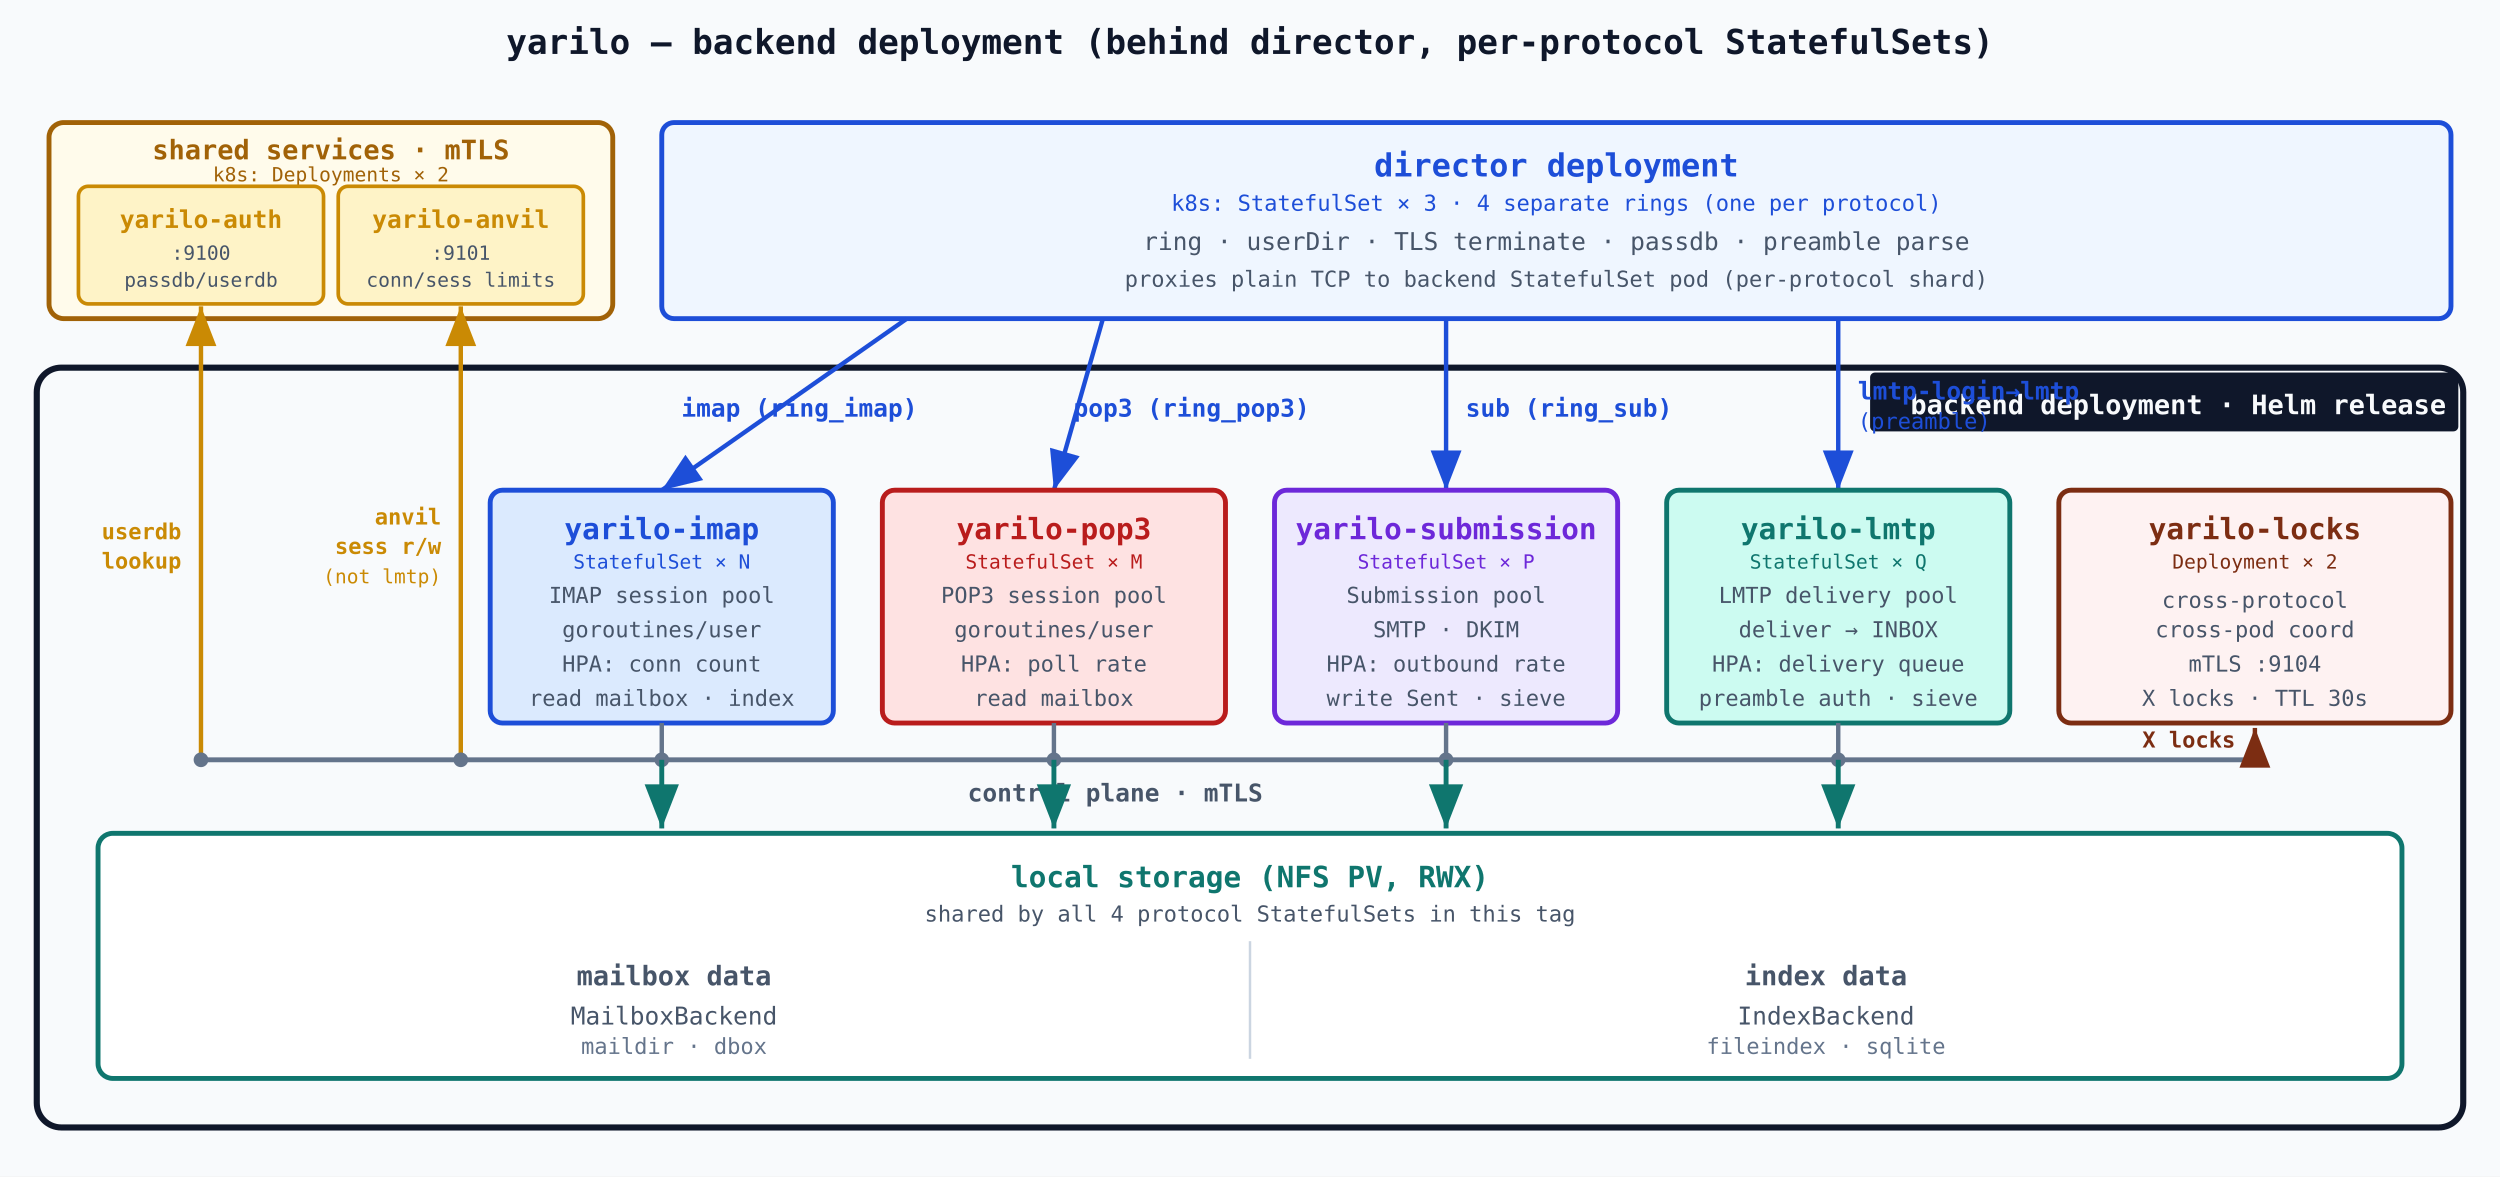
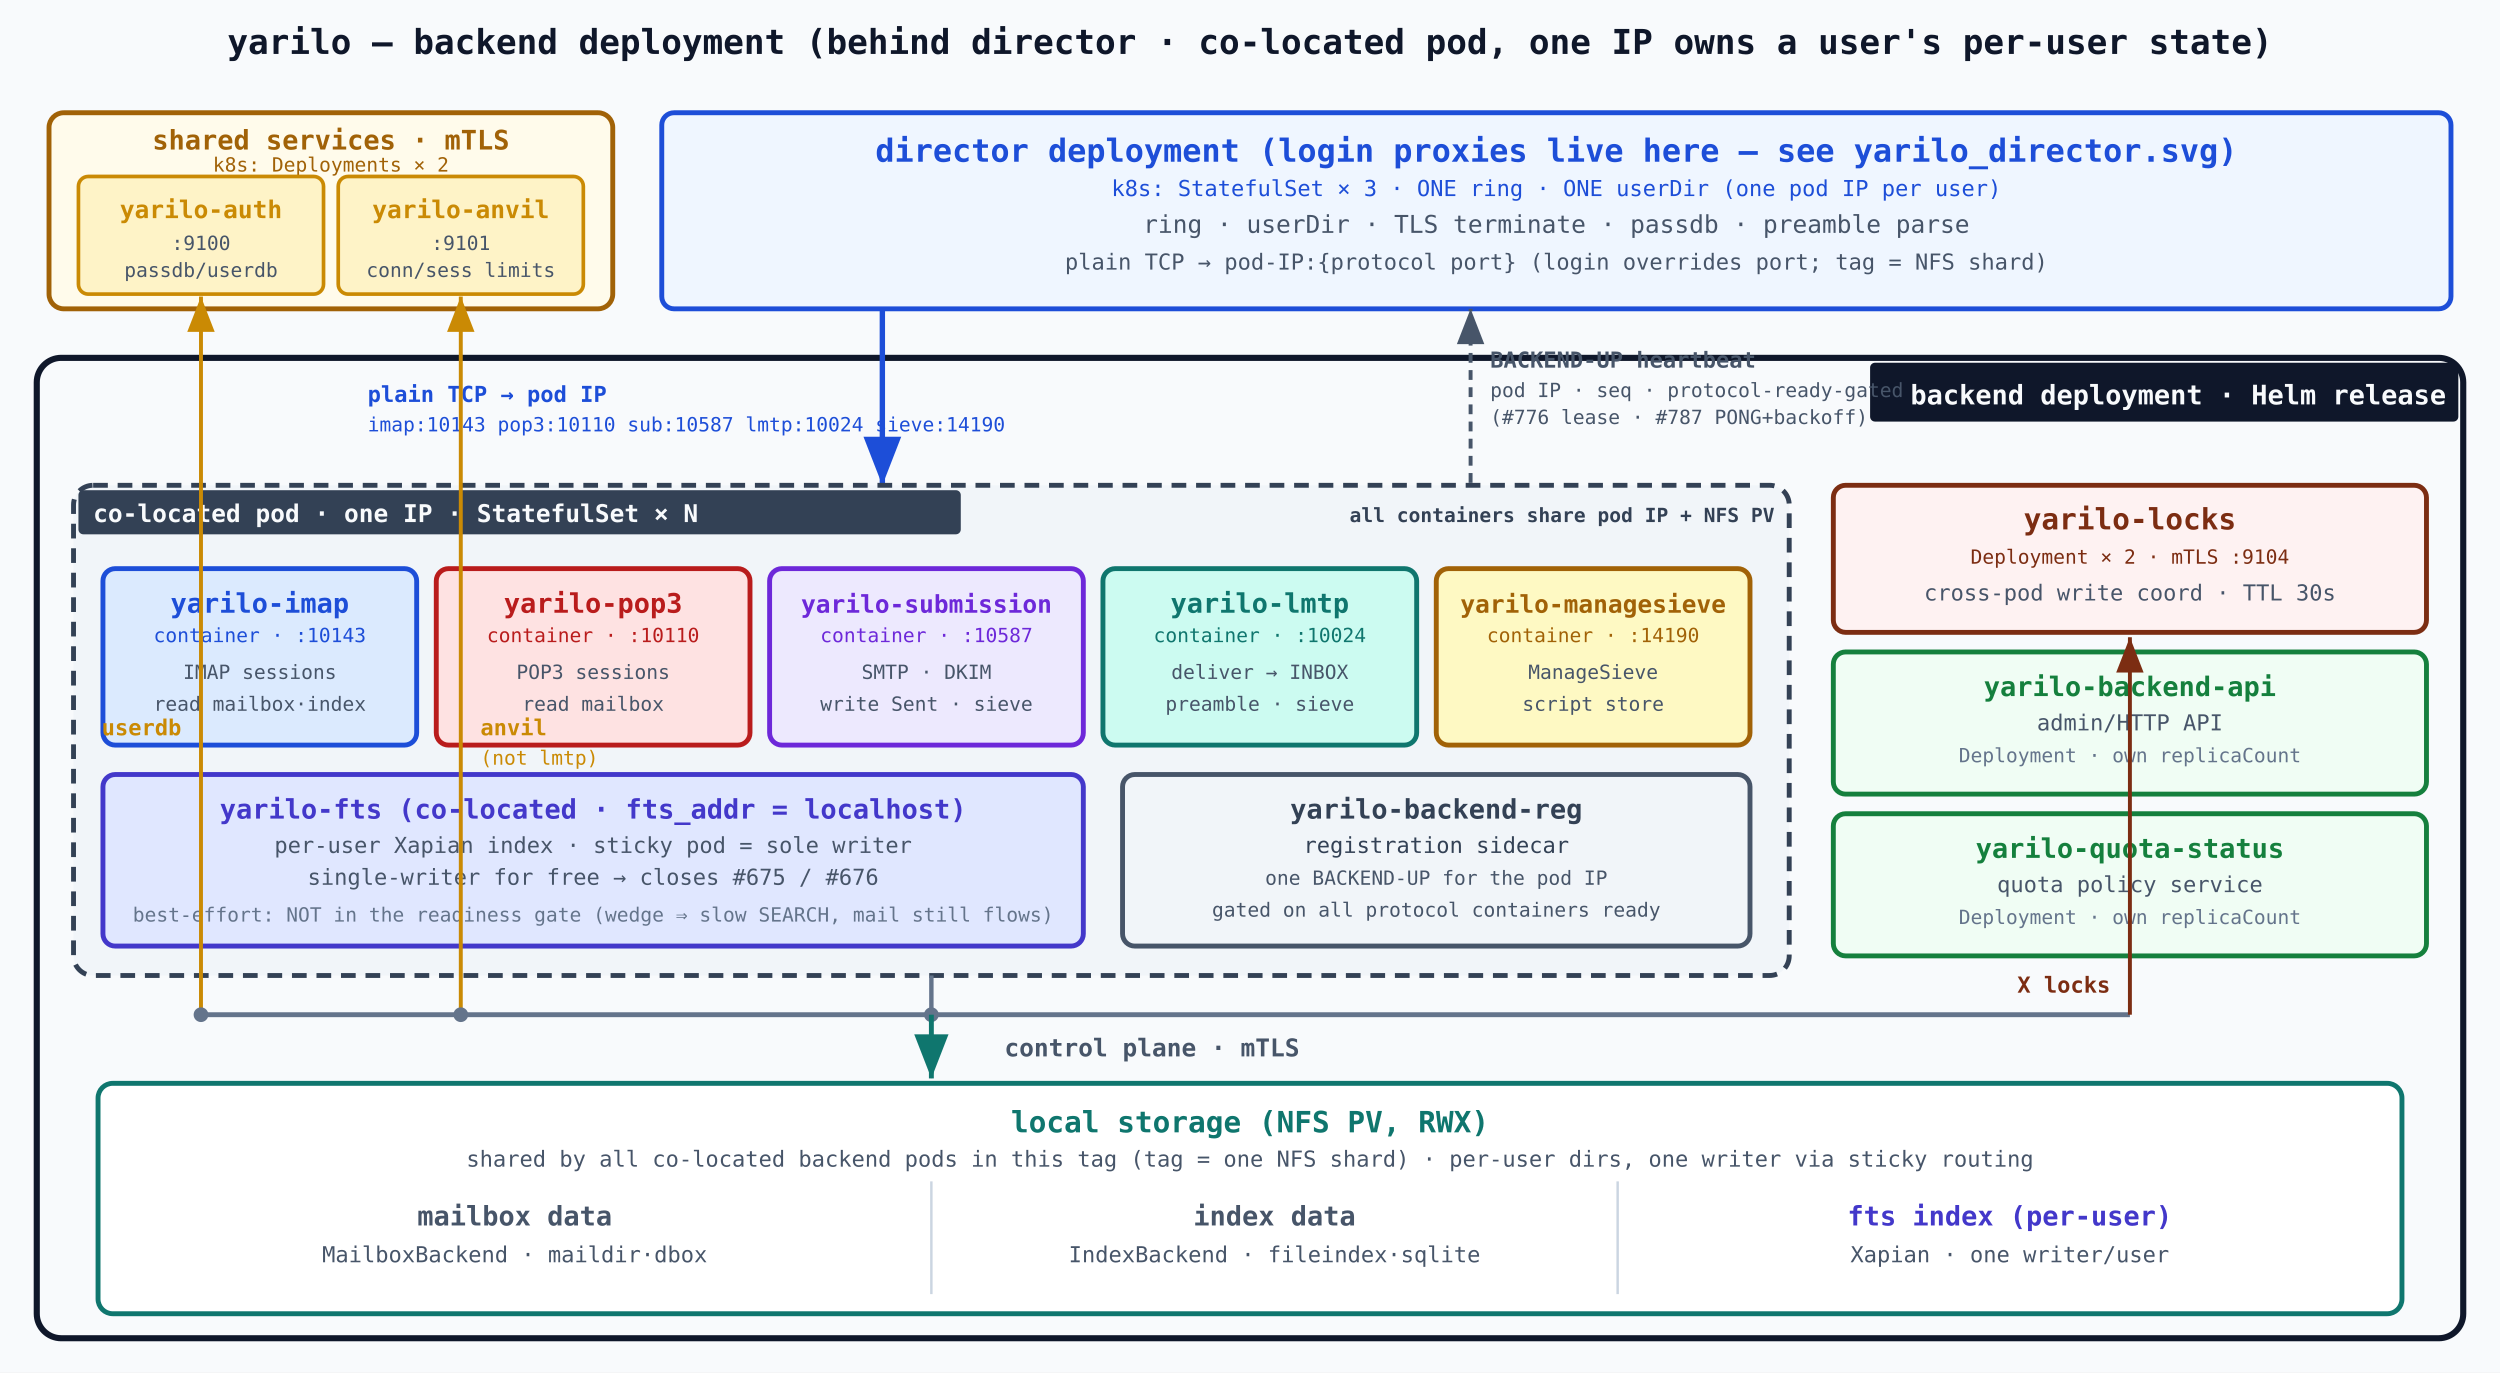
- <svg xmlns="http://www.w3.org/2000/svg" width="1020" height="480" font-family="monospace">
+ <svg xmlns="http://www.w3.org/2000/svg" width="1020" height="560" font-family="monospace">
  <defs>
    <marker id="ad" markerWidth="9" markerHeight="7" refX="9" refY="3.5" orient="auto">
      <polygon points="0 0,9 3.5,0 7" fill="#1d4ed8" />
    </marker>
    <marker id="aa" markerWidth="9" markerHeight="7" refX="9" refY="3.5" orient="auto">
      <polygon points="0 0,9 3.5,0 7" fill="#ca8a04" />
    </marker>
    <marker id="al" markerWidth="9" markerHeight="7" refX="9" refY="3.5" orient="auto">
      <polygon points="0 0,9 3.5,0 7" fill="#7c2d12" />
    </marker>
    <marker id="ap" markerWidth="9" markerHeight="7" refX="9" refY="3.5" orient="auto">
      <polygon points="0 0,9 3.5,0 7" fill="#0f766e" />
    </marker>
+     <marker id="ag" markerWidth="9" markerHeight="7" refX="9" refY="3.5" orient="auto">
+       <polygon points="0 0,9 3.5,0 7" fill="#475569" />
+     </marker>
  </defs>
-   <rect width="1020" height="480" fill="#f8fafc" />
-   <text x="510" y="22" text-anchor="middle" fill="#0f172a" font-size="14" font-weight="bold">yarilo — backend deployment (behind director, per-protocol StatefulSets)</text>
-   <rect x="20" y="50" width="230" height="80" rx="6" fill="#fffbeb" stroke="#a16207" stroke-width="2" />
-   <text x="135" y="65" text-anchor="middle" fill="#a16207" font-size="11" font-weight="bold">shared services · mTLS</text>
-   <text x="135" y="74" text-anchor="middle" fill="#a16207" font-size="8">k8s: Deployments × 2</text>
-   <rect x="32" y="76" width="100" height="48" rx="4" fill="#fef3c7" stroke="#ca8a04" stroke-width="1.5" />
-   <text x="82" y="93" text-anchor="middle" fill="#ca8a04" font-size="10" font-weight="bold">yarilo-auth</text>
-   <text x="82" y="106" text-anchor="middle" fill="#475569" font-size="8">:9100</text>
-   <text x="82" y="117" text-anchor="middle" fill="#475569" font-size="8">passdb/userdb</text>
-   <rect x="138" y="76" width="100" height="48" rx="4" fill="#fef3c7" stroke="#ca8a04" stroke-width="1.5" />
-   <text x="188" y="93" text-anchor="middle" fill="#ca8a04" font-size="10" font-weight="bold">yarilo-anvil</text>
-   <text x="188" y="106" text-anchor="middle" fill="#475569" font-size="8">:9101</text>
-   <text x="188" y="117" text-anchor="middle" fill="#475569" font-size="8">conn/sess limits</text>
-   <rect x="270" y="50" width="730" height="80" rx="5" fill="#eff6ff" stroke="#1d4ed8" stroke-width="2" />
-   <text x="635" y="72" text-anchor="middle" fill="#1d4ed8" font-size="13" font-weight="bold">director deployment</text>
-   <text x="635" y="86" text-anchor="middle" fill="#1d4ed8" font-size="9">k8s: StatefulSet × 3 · 4 separate rings (one per protocol)</text>
-   <text x="635" y="102" text-anchor="middle" fill="#475569" font-size="10">ring · userDir · TLS terminate · passdb · preamble parse</text>
-   <text x="635" y="117" text-anchor="middle" fill="#475569" font-size="9">proxies plain TCP to backend StatefulSet pod (per-protocol shard)</text>
-   <rect x="15" y="150" width="990" height="310" rx="10" fill="none" stroke="#0f172a" stroke-width="2.5" />
-   <rect x="763" y="152" width="240" height="24" rx="2" fill="#0f172a" />
-   <text x="998" y="169" text-anchor="end" fill="#f8fafc" font-size="11" font-weight="bold">backend deployment · Helm release</text>
-   <line x1="370" y1="130" x2="270" y2="200" stroke="#1d4ed8" stroke-width="1.8" marker-end="url(#ad)" />
-   <text x="278" y="170" text-anchor="start" fill="#1d4ed8" font-size="10" font-weight="bold">imap (ring_imap)</text>
-   <line x1="450" y1="130" x2="430" y2="200" stroke="#1d4ed8" stroke-width="1.8" marker-end="url(#ad)" />
-   <text x="438" y="170" text-anchor="start" fill="#1d4ed8" font-size="10" font-weight="bold">pop3 (ring_pop3)</text>
-   <line x1="590" y1="130" x2="590" y2="200" stroke="#1d4ed8" stroke-width="1.8" marker-end="url(#ad)" />
-   <text x="598" y="170" text-anchor="start" fill="#1d4ed8" font-size="10" font-weight="bold">sub (ring_sub)</text>
-   <line x1="750" y1="130" x2="750" y2="200" stroke="#1d4ed8" stroke-width="1.8" marker-end="url(#ad)" />
-   <text x="758" y="163" text-anchor="start" fill="#1d4ed8" font-size="10" font-weight="bold">lmtp-login→lmtp</text>
-   <text x="758" y="175" text-anchor="start" fill="#1d4ed8" font-size="9">(preamble)</text>
-   <rect x="200" y="200" width="140" height="95" rx="5" fill="#dbeafe" stroke="#1d4ed8" stroke-width="2" />
-   <text x="270" y="220" text-anchor="middle" fill="#1d4ed8" font-size="12" font-weight="bold">yarilo-imap</text>
-   <text x="270" y="232" text-anchor="middle" fill="#1d4ed8" font-size="8">StatefulSet × N</text>
-   <text x="270" y="246" text-anchor="middle" fill="#475569" font-size="9">IMAP session pool</text>
-   <text x="270" y="260" text-anchor="middle" fill="#475569" font-size="9">goroutines/user</text>
-   <text x="270" y="274" text-anchor="middle" fill="#475569" font-size="9">HPA: conn count</text>
-   <text x="270" y="288" text-anchor="middle" fill="#475569" font-size="9">read mailbox · index</text>
-   <rect x="360" y="200" width="140" height="95" rx="5" fill="#fee2e2" stroke="#b91c1c" stroke-width="2" />
-   <text x="430" y="220" text-anchor="middle" fill="#b91c1c" font-size="12" font-weight="bold">yarilo-pop3</text>
-   <text x="430" y="232" text-anchor="middle" fill="#b91c1c" font-size="8">StatefulSet × M</text>
-   <text x="430" y="246" text-anchor="middle" fill="#475569" font-size="9">POP3 session pool</text>
-   <text x="430" y="260" text-anchor="middle" fill="#475569" font-size="9">goroutines/user</text>
-   <text x="430" y="274" text-anchor="middle" fill="#475569" font-size="9">HPA: poll rate</text>
-   <text x="430" y="288" text-anchor="middle" fill="#475569" font-size="9">read mailbox</text>
-   <rect x="520" y="200" width="140" height="95" rx="5" fill="#ede9fe" stroke="#6d28d9" stroke-width="2" />
-   <text x="590" y="220" text-anchor="middle" fill="#6d28d9" font-size="12" font-weight="bold">yarilo-submission</text>
-   <text x="590" y="232" text-anchor="middle" fill="#6d28d9" font-size="8">StatefulSet × P</text>
-   <text x="590" y="246" text-anchor="middle" fill="#475569" font-size="9">Submission pool</text>
-   <text x="590" y="260" text-anchor="middle" fill="#475569" font-size="9">SMTP · DKIM</text>
-   <text x="590" y="274" text-anchor="middle" fill="#475569" font-size="9">HPA: outbound rate</text>
-   <text x="590" y="288" text-anchor="middle" fill="#475569" font-size="9">write Sent · sieve</text>
-   <rect x="680" y="200" width="140" height="95" rx="5" fill="#ccfbf1" stroke="#0f766e" stroke-width="2" />
-   <text x="750" y="220" text-anchor="middle" fill="#0f766e" font-size="12" font-weight="bold">yarilo-lmtp</text>
-   <text x="750" y="232" text-anchor="middle" fill="#0f766e" font-size="8">StatefulSet × Q</text>
-   <text x="750" y="246" text-anchor="middle" fill="#475569" font-size="9">LMTP delivery pool</text>
-   <text x="750" y="260" text-anchor="middle" fill="#475569" font-size="9">deliver → INBOX</text>
-   <text x="750" y="274" text-anchor="middle" fill="#475569" font-size="9">HPA: delivery queue</text>
-   <text x="750" y="288" text-anchor="middle" fill="#475569" font-size="9">preamble auth · sieve</text>
-   <rect x="840" y="200" width="160" height="95" rx="5" fill="#fef2f2" stroke="#7c2d12" stroke-width="2" />
-   <text x="920" y="220" text-anchor="middle" fill="#7c2d12" font-size="12" font-weight="bold">yarilo-locks</text>
-   <text x="920" y="232" text-anchor="middle" fill="#7c2d12" font-size="8">Deployment × 2</text>
-   <text x="920" y="248" text-anchor="middle" fill="#475569" font-size="9">cross-protocol</text>
-   <text x="920" y="260" text-anchor="middle" fill="#475569" font-size="9">cross-pod coord</text>
-   <text x="920" y="274" text-anchor="middle" fill="#475569" font-size="9">mTLS :9104</text>
-   <text x="920" y="288" text-anchor="middle" fill="#475569" font-size="9">X locks · TTL 30s</text>
-   <line x1="270" y1="295" x2="270" y2="310" stroke="#64748b" stroke-width="1.8" />
-   <line x1="430" y1="295" x2="430" y2="310" stroke="#64748b" stroke-width="1.8" />
-   <line x1="590" y1="295" x2="590" y2="310" stroke="#64748b" stroke-width="1.8" />
-   <line x1="750" y1="295" x2="750" y2="310" stroke="#64748b" stroke-width="1.8" />
-   <line x1="80" y1="310" x2="920" y2="310" stroke="#64748b" stroke-width="2" />
-   <circle cx="270" cy="310" r="3" fill="#64748b" />
-   <circle cx="430" cy="310" r="3" fill="#64748b" />
-   <circle cx="590" cy="310" r="3" fill="#64748b" />
-   <circle cx="750" cy="310" r="3" fill="#64748b" />
-   <text x="455" y="327" text-anchor="middle" fill="#475569" font-size="10" font-weight="bold">control plane · mTLS</text>
-   <line x1="920" y1="310" x2="920" y2="297" stroke="#7c2d12" stroke-width="1.8" marker-end="url(#al)" />
-   <text x="912" y="305" text-anchor="end" fill="#7c2d12" font-size="9" font-weight="bold">X locks</text>
-   <line x1="82" y1="310" x2="82" y2="125" stroke="#ca8a04" stroke-width="1.8" marker-end="url(#aa)" />
-   <text x="74" y="220" text-anchor="end" fill="#ca8a04" font-size="9" font-weight="bold">userdb</text>
-   <text x="74" y="232" text-anchor="end" fill="#ca8a04" font-size="9" font-weight="bold">lookup</text>
-   <line x1="188" y1="310" x2="188" y2="125" stroke="#ca8a04" stroke-width="1.8" marker-end="url(#aa)" />
-   <text x="180" y="214" text-anchor="end" fill="#ca8a04" font-size="9" font-weight="bold">anvil</text>
-   <text x="180" y="226" text-anchor="end" fill="#ca8a04" font-size="9" font-weight="bold">sess r/w</text>
-   <text x="180" y="238" text-anchor="end" fill="#ca8a04" font-size="8">(not lmtp)</text>
-   <circle cx="82" cy="310" r="3" fill="#64748b" />
-   <circle cx="188" cy="310" r="3" fill="#64748b" />
-   <line x1="270" y1="310" x2="270" y2="338" stroke="#0f766e" stroke-width="2" marker-end="url(#ap)" />
-   <line x1="430" y1="310" x2="430" y2="338" stroke="#0f766e" stroke-width="2" marker-end="url(#ap)" />
-   <line x1="590" y1="310" x2="590" y2="338" stroke="#0f766e" stroke-width="2" marker-end="url(#ap)" />
-   <line x1="750" y1="310" x2="750" y2="338" stroke="#0f766e" stroke-width="2" marker-end="url(#ap)" />
-   <rect x="40" y="340" width="940" height="100" rx="6" fill="#ffffff" stroke="#0f766e" stroke-width="2" />
-   <text x="510" y="362" text-anchor="middle" fill="#0f766e" font-size="12" font-weight="bold">local storage (NFS PV, RWX)</text>
-   <text x="510" y="376" text-anchor="middle" fill="#475569" font-size="9">shared by all 4 protocol StatefulSets in this tag</text>
-   <line x1="510" y1="384" x2="510" y2="432" stroke="#cbd5e1" stroke-width="1" />
-   <text x="275" y="402" text-anchor="middle" fill="#475569" font-size="11" font-weight="bold">mailbox data</text>
-   <text x="275" y="418" text-anchor="middle" fill="#475569" font-size="10">MailboxBackend</text>
-   <text x="275" y="430" text-anchor="middle" fill="#64748b" font-size="9">maildir · dbox</text>
-   <text x="745" y="402" text-anchor="middle" fill="#475569" font-size="11" font-weight="bold">index data</text>
-   <text x="745" y="418" text-anchor="middle" fill="#475569" font-size="10">IndexBackend</text>
-   <text x="745" y="430" text-anchor="middle" fill="#64748b" font-size="9">fileindex · sqlite</text>
+   <rect width="1020" height="560" fill="#f8fafc" />
+   <text x="510" y="22" text-anchor="middle" fill="#0f172a" font-size="14" font-weight="bold">yarilo — backend deployment (behind director · co-located pod, one IP owns a user's per-user state)</text>
+   <rect x="20" y="46" width="230" height="80" rx="6" fill="#fffbeb" stroke="#a16207" stroke-width="2" />
+   <text x="135" y="61" text-anchor="middle" fill="#a16207" font-size="11" font-weight="bold">shared services · mTLS</text>
+   <text x="135" y="70" text-anchor="middle" fill="#a16207" font-size="8">k8s: Deployments × 2</text>
+   <rect x="32" y="72" width="100" height="48" rx="4" fill="#fef3c7" stroke="#ca8a04" stroke-width="1.5" />
+   <text x="82" y="89" text-anchor="middle" fill="#ca8a04" font-size="10" font-weight="bold">yarilo-auth</text>
+   <text x="82" y="102" text-anchor="middle" fill="#475569" font-size="8">:9100</text>
+   <text x="82" y="113" text-anchor="middle" fill="#475569" font-size="8">passdb/userdb</text>
+   <rect x="138" y="72" width="100" height="48" rx="4" fill="#fef3c7" stroke="#ca8a04" stroke-width="1.5" />
+   <text x="188" y="89" text-anchor="middle" fill="#ca8a04" font-size="10" font-weight="bold">yarilo-anvil</text>
+   <text x="188" y="102" text-anchor="middle" fill="#475569" font-size="8">:9101</text>
+   <text x="188" y="113" text-anchor="middle" fill="#475569" font-size="8">conn/sess limits</text>
+   <rect x="270" y="46" width="730" height="80" rx="5" fill="#eff6ff" stroke="#1d4ed8" stroke-width="2" />
+   <text x="635" y="66" text-anchor="middle" fill="#1d4ed8" font-size="13" font-weight="bold">director deployment  (login proxies live here — see yarilo_director.svg)</text>
+   <text x="635" y="80" text-anchor="middle" fill="#1d4ed8" font-size="9">k8s: StatefulSet × 3 · ONE ring · ONE userDir (one pod IP per user)</text>
+   <text x="635" y="95" text-anchor="middle" fill="#475569" font-size="10">ring · userDir · TLS terminate · passdb · preamble parse</text>
+   <text x="635" y="110" text-anchor="middle" fill="#475569" font-size="9">plain TCP → pod-IP:{protocol port} (login overrides port; tag = NFS shard)</text>
+   <rect x="15" y="146" width="990" height="400" rx="10" fill="none" stroke="#0f172a" stroke-width="2.5" />
+   <rect x="763" y="148" width="240" height="24" rx="2" fill="#0f172a" />
+   <text x="998" y="165" text-anchor="end" fill="#f8fafc" font-size="11" font-weight="bold">backend deployment · Helm release</text>
+   <line x1="360" y1="126" x2="360" y2="198" stroke="#1d4ed8" stroke-width="2.2" marker-end="url(#ad)" />
+   <text x="150" y="164" text-anchor="start" fill="#1d4ed8" font-size="9" font-weight="bold">plain TCP → pod IP</text>
+   <text x="150" y="176" text-anchor="start" fill="#1d4ed8" font-size="8">imap:10143 pop3:10110 sub:10587 lmtp:10024 sieve:14190</text>
+   <line x1="600" y1="330" x2="600" y2="126" stroke="#475569" stroke-width="1.6" stroke-dasharray="4 3" marker-end="url(#ag)" />
+   <text x="608" y="150" text-anchor="start" fill="#475569" font-size="9" font-weight="bold">BACKEND-UP heartbeat</text>
+   <text x="608" y="162" text-anchor="start" fill="#475569" font-size="8">pod IP · seq · protocol-ready-gated</text>
+   <text x="608" y="173" text-anchor="start" fill="#475569" font-size="8">(#776 lease · #787 PONG+backoff)</text>
+   <rect x="30" y="198" width="700" height="200" rx="8" fill="#f1f5f9" stroke="#334155" stroke-width="2" stroke-dasharray="6 4" />
+   <rect x="32" y="200" width="360" height="18" rx="2" fill="#334155" />
+   <text x="38" y="213" text-anchor="start" fill="#f8fafc" font-size="10" font-weight="bold">co-located pod · one IP · StatefulSet × N</text>
+   <text x="724" y="213" text-anchor="end" fill="#334155" font-size="8" font-weight="bold">all containers share pod IP + NFS PV</text>
+   <rect x="42" y="232" width="128" height="72" rx="5" fill="#dbeafe" stroke="#1d4ed8" stroke-width="2" />
+   <text x="106" y="250" text-anchor="middle" fill="#1d4ed8" font-size="11" font-weight="bold">yarilo-imap</text>
+   <text x="106" y="262" text-anchor="middle" fill="#1d4ed8" font-size="8">container · :10143</text>
+   <text x="106" y="277" text-anchor="middle" fill="#475569" font-size="8">IMAP sessions</text>
+   <text x="106" y="290" text-anchor="middle" fill="#475569" font-size="8">read mailbox·index</text>
+   <rect x="178" y="232" width="128" height="72" rx="5" fill="#fee2e2" stroke="#b91c1c" stroke-width="2" />
+   <text x="242" y="250" text-anchor="middle" fill="#b91c1c" font-size="11" font-weight="bold">yarilo-pop3</text>
+   <text x="242" y="262" text-anchor="middle" fill="#b91c1c" font-size="8">container · :10110</text>
+   <text x="242" y="277" text-anchor="middle" fill="#475569" font-size="8">POP3 sessions</text>
+   <text x="242" y="290" text-anchor="middle" fill="#475569" font-size="8">read mailbox</text>
+   <rect x="314" y="232" width="128" height="72" rx="5" fill="#ede9fe" stroke="#6d28d9" stroke-width="2" />
+   <text x="378" y="250" text-anchor="middle" fill="#6d28d9" font-size="10" font-weight="bold">yarilo-submission</text>
+   <text x="378" y="262" text-anchor="middle" fill="#6d28d9" font-size="8">container · :10587</text>
+   <text x="378" y="277" text-anchor="middle" fill="#475569" font-size="8">SMTP · DKIM</text>
+   <text x="378" y="290" text-anchor="middle" fill="#475569" font-size="8">write Sent · sieve</text>
+   <rect x="450" y="232" width="128" height="72" rx="5" fill="#ccfbf1" stroke="#0f766e" stroke-width="2" />
+   <text x="514" y="250" text-anchor="middle" fill="#0f766e" font-size="11" font-weight="bold">yarilo-lmtp</text>
+   <text x="514" y="262" text-anchor="middle" fill="#0f766e" font-size="8">container · :10024</text>
+   <text x="514" y="277" text-anchor="middle" fill="#475569" font-size="8">deliver → INBOX</text>
+   <text x="514" y="290" text-anchor="middle" fill="#475569" font-size="8">preamble · sieve</text>
+   <rect x="586" y="232" width="128" height="72" rx="5" fill="#fef9c3" stroke="#a16207" stroke-width="2" />
+   <text x="650" y="250" text-anchor="middle" fill="#a16207" font-size="10" font-weight="bold">yarilo-managesieve</text>
+   <text x="650" y="262" text-anchor="middle" fill="#a16207" font-size="8">container · :14190</text>
+   <text x="650" y="277" text-anchor="middle" fill="#475569" font-size="8">ManageSieve</text>
+   <text x="650" y="290" text-anchor="middle" fill="#475569" font-size="8">script store</text>
+   <rect x="42" y="316" width="400" height="70" rx="5" fill="#e0e7ff" stroke="#4338ca" stroke-width="2" />
+   <text x="242" y="334" text-anchor="middle" fill="#4338ca" font-size="11" font-weight="bold">yarilo-fts  (co-located · fts_addr = localhost)</text>
+   <text x="242" y="348" text-anchor="middle" fill="#475569" font-size="9">per-user Xapian index · sticky pod = sole writer</text>
+   <text x="242" y="361" text-anchor="middle" fill="#475569" font-size="9">single-writer for free → closes #675 / #676</text>
+   <text x="242" y="376" text-anchor="middle" fill="#64748b" font-size="8">best-effort: NOT in the readiness gate (wedge ⇒ slow SEARCH, mail still flows)</text>
+   <rect x="458" y="316" width="256" height="70" rx="5" fill="#f1f5f9" stroke="#475569" stroke-width="2" />
+   <text x="586" y="334" text-anchor="middle" fill="#334155" font-size="11" font-weight="bold">yarilo-backend-reg</text>
+   <text x="586" y="348" text-anchor="middle" fill="#334155" font-size="9">registration sidecar</text>
+   <text x="586" y="361" text-anchor="middle" fill="#475569" font-size="8">one BACKEND-UP for the pod IP</text>
+   <text x="586" y="374" text-anchor="middle" fill="#475569" font-size="8">gated on all protocol containers ready</text>
+   <rect x="748" y="198" width="242" height="60" rx="5" fill="#fef2f2" stroke="#7c2d12" stroke-width="2" />
+   <text x="869" y="216" text-anchor="middle" fill="#7c2d12" font-size="12" font-weight="bold">yarilo-locks</text>
+   <text x="869" y="230" text-anchor="middle" fill="#7c2d12" font-size="8">Deployment × 2 · mTLS :9104</text>
+   <text x="869" y="245" text-anchor="middle" fill="#475569" font-size="9">cross-pod write coord · TTL 30s</text>
+   <rect x="748" y="266" width="242" height="58" rx="5" fill="#f0fdf4" stroke="#15803d" stroke-width="2" />
+   <text x="869" y="284" text-anchor="middle" fill="#15803d" font-size="11" font-weight="bold">yarilo-backend-api</text>
+   <text x="869" y="298" text-anchor="middle" fill="#475569" font-size="9">admin/HTTP API</text>
+   <text x="869" y="311" text-anchor="middle" fill="#64748b" font-size="8">Deployment · own replicaCount</text>
+   <rect x="748" y="332" width="242" height="58" rx="5" fill="#f0fdf4" stroke="#15803d" stroke-width="2" />
+   <text x="869" y="350" text-anchor="middle" fill="#15803d" font-size="11" font-weight="bold">yarilo-quota-status</text>
+   <text x="869" y="364" text-anchor="middle" fill="#475569" font-size="9">quota policy service</text>
+   <text x="869" y="377" text-anchor="middle" fill="#64748b" font-size="8">Deployment · own replicaCount</text>
+   <line x1="380" y1="398" x2="380" y2="414" stroke="#64748b" stroke-width="1.8" />
+   <line x1="82" y1="414" x2="869" y2="414" stroke="#64748b" stroke-width="2" />
+   <circle cx="380" cy="414" r="3" fill="#64748b" />
+   <text x="470" y="431" text-anchor="middle" fill="#475569" font-size="10" font-weight="bold">control plane · mTLS</text>
+   <line x1="869" y1="414" x2="869" y2="260" stroke="#7c2d12" stroke-width="1.6" marker-end="url(#al)" />
+   <text x="861" y="405" text-anchor="end" fill="#7c2d12" font-size="9" font-weight="bold">X locks</text>
+   <line x1="82" y1="414" x2="82" y2="121" stroke="#ca8a04" stroke-width="1.6" marker-end="url(#aa)" />
+   <text x="74" y="300" text-anchor="end" fill="#ca8a04" font-size="9" font-weight="bold">userdb</text>
+   <line x1="188" y1="414" x2="188" y2="121" stroke="#ca8a04" stroke-width="1.6" marker-end="url(#aa)" />
+   <text x="196" y="300" text-anchor="start" fill="#ca8a04" font-size="9" font-weight="bold">anvil</text>
+   <text x="196" y="312" text-anchor="start" fill="#ca8a04" font-size="8">(not lmtp)</text>
+   <circle cx="82" cy="414" r="3" fill="#64748b" />
+   <circle cx="188" cy="414" r="3" fill="#64748b" />
+   <line x1="380" y1="414" x2="380" y2="440" stroke="#0f766e" stroke-width="2" marker-end="url(#ap)" />
+   <rect x="40" y="442" width="940" height="94" rx="6" fill="#ffffff" stroke="#0f766e" stroke-width="2" />
+   <text x="510" y="462" text-anchor="middle" fill="#0f766e" font-size="12" font-weight="bold">local storage (NFS PV, RWX)</text>
+   <text x="510" y="476" text-anchor="middle" fill="#475569" font-size="9">shared by all co-located backend pods in this tag (tag = one NFS shard) · per-user dirs, one writer via sticky routing</text>
+   <line x1="380" y1="482" x2="380" y2="528" stroke="#cbd5e1" stroke-width="1" />
+   <line x1="660" y1="482" x2="660" y2="528" stroke="#cbd5e1" stroke-width="1" />
+   <text x="210" y="500" text-anchor="middle" fill="#475569" font-size="11" font-weight="bold">mailbox data</text>
+   <text x="210" y="515" text-anchor="middle" fill="#475569" font-size="9">MailboxBackend · maildir·dbox</text>
+   <text x="520" y="500" text-anchor="middle" fill="#475569" font-size="11" font-weight="bold">index data</text>
+   <text x="520" y="515" text-anchor="middle" fill="#475569" font-size="9">IndexBackend · fileindex·sqlite</text>
+   <text x="820" y="500" text-anchor="middle" fill="#4338ca" font-size="11" font-weight="bold">fts index (per-user)</text>
+   <text x="820" y="515" text-anchor="middle" fill="#475569" font-size="9">Xapian · one writer/user</text>
</svg>
